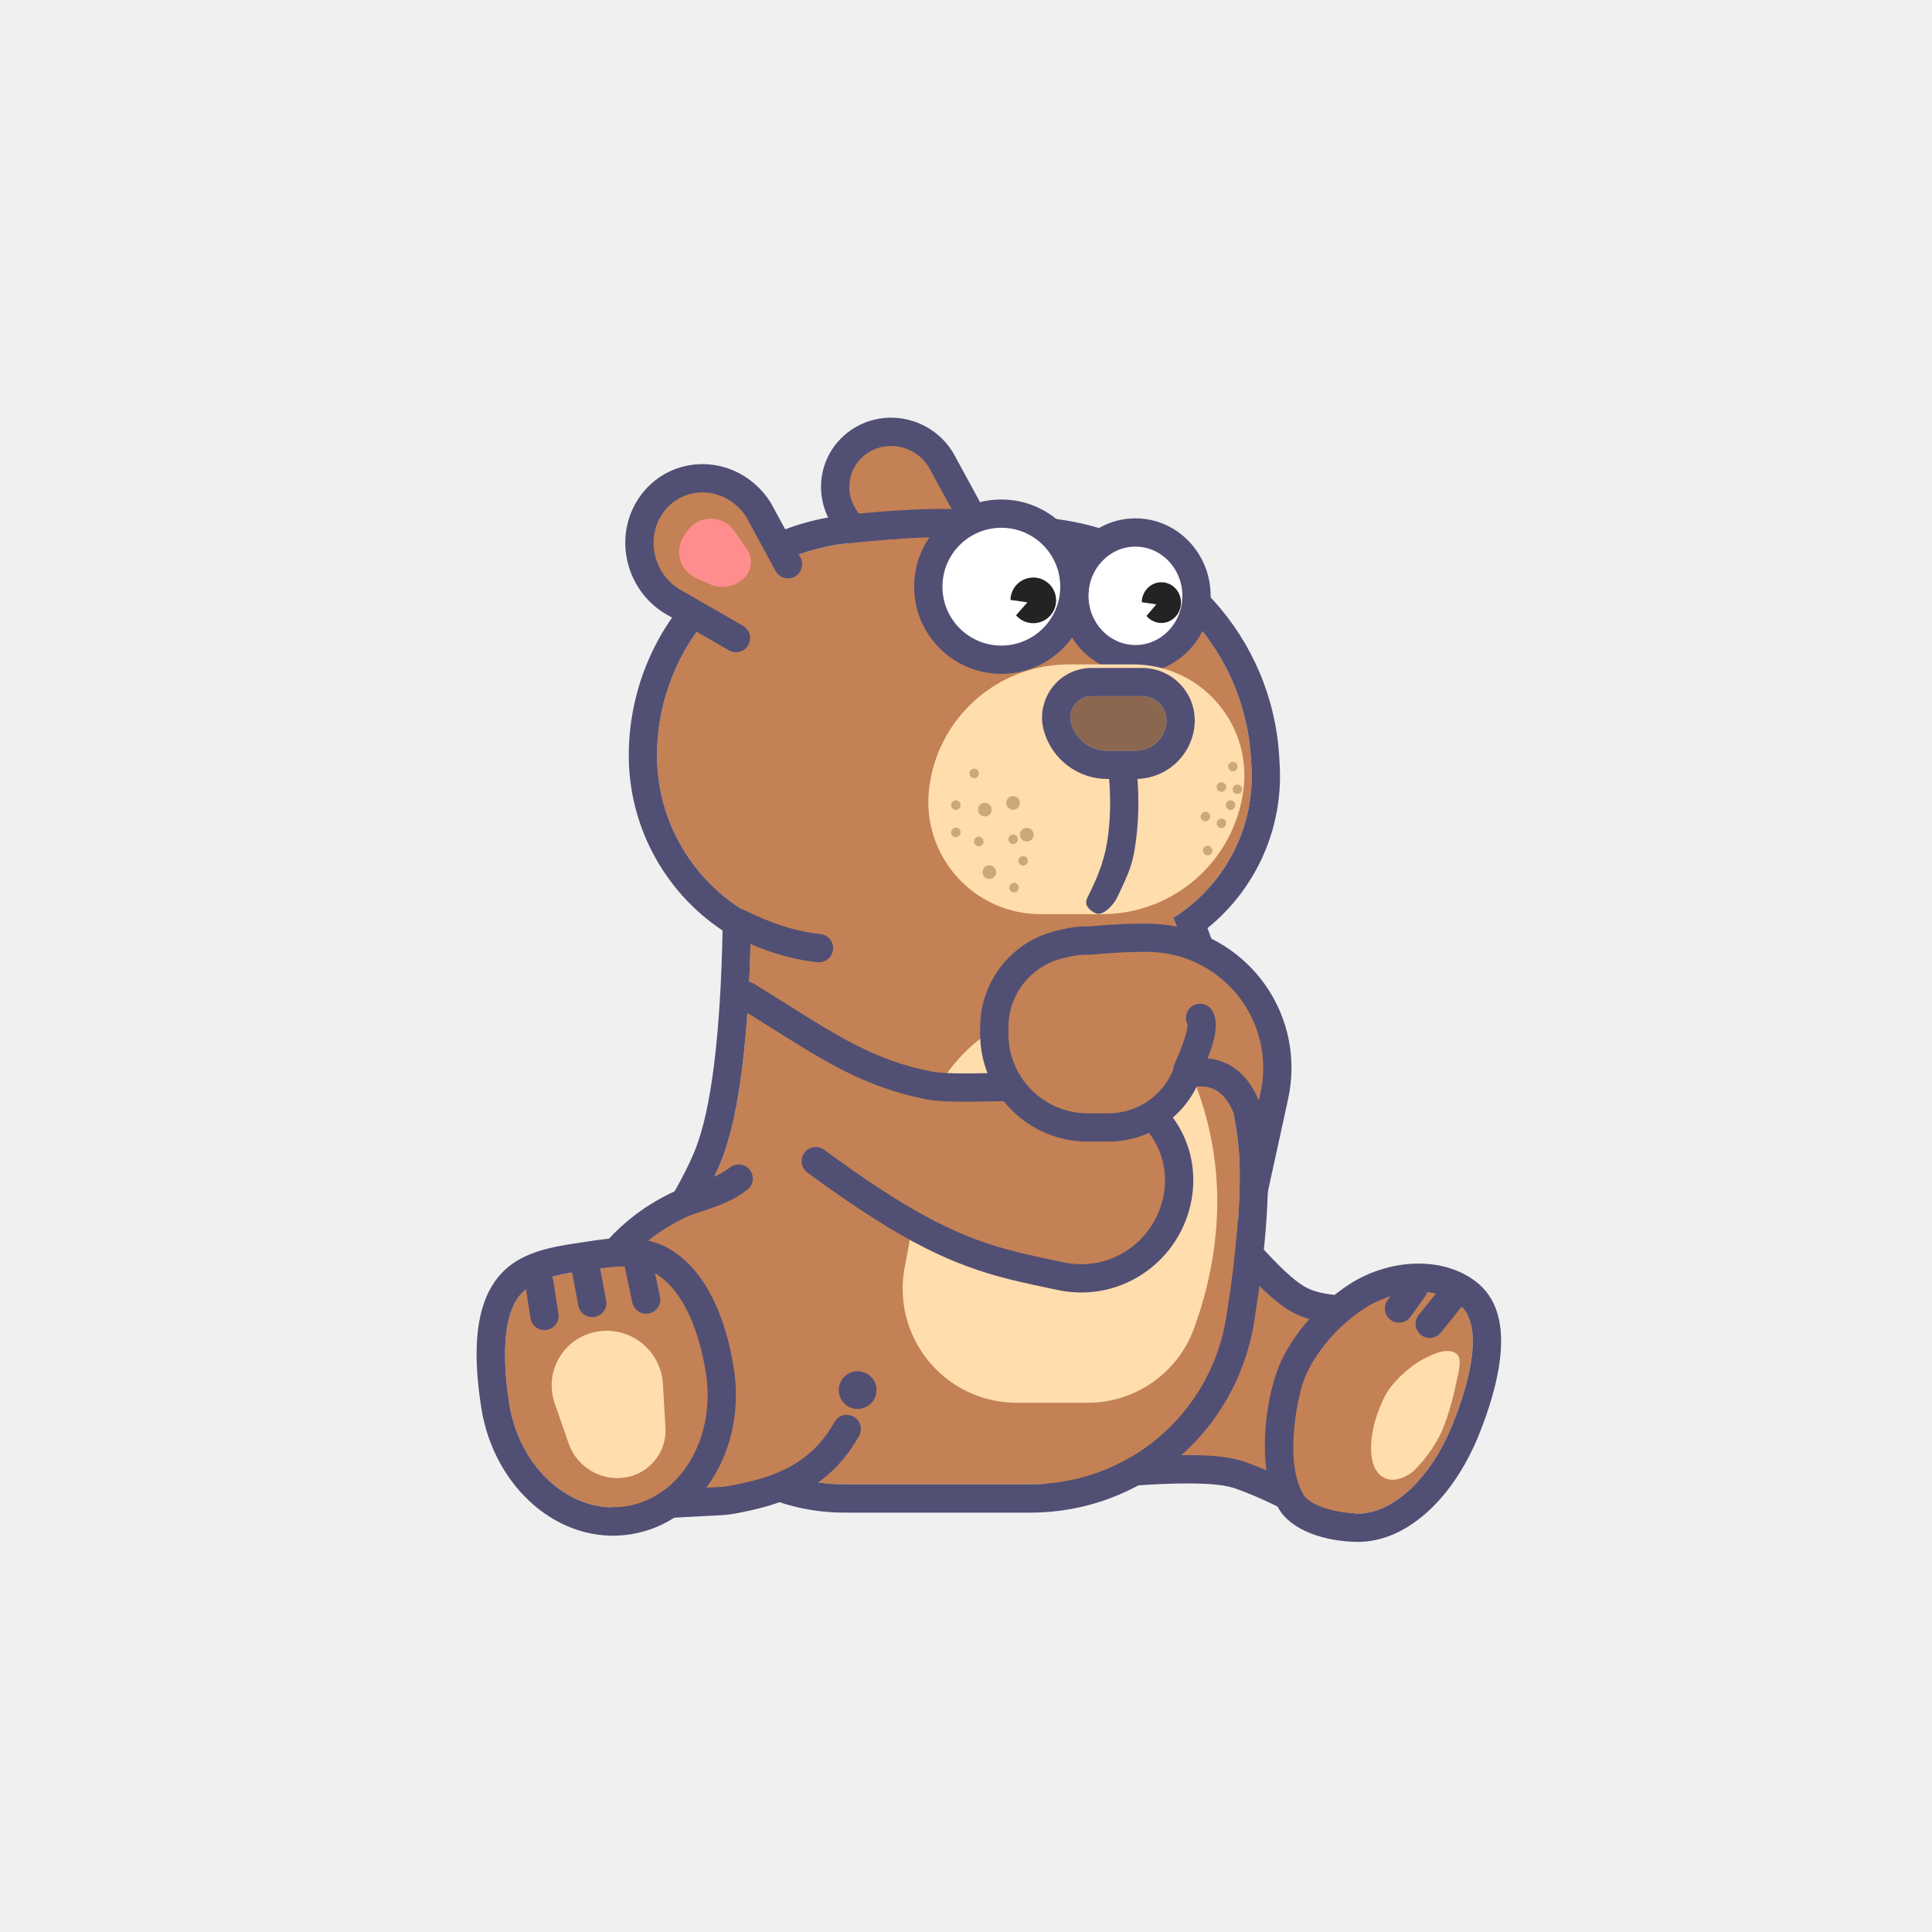
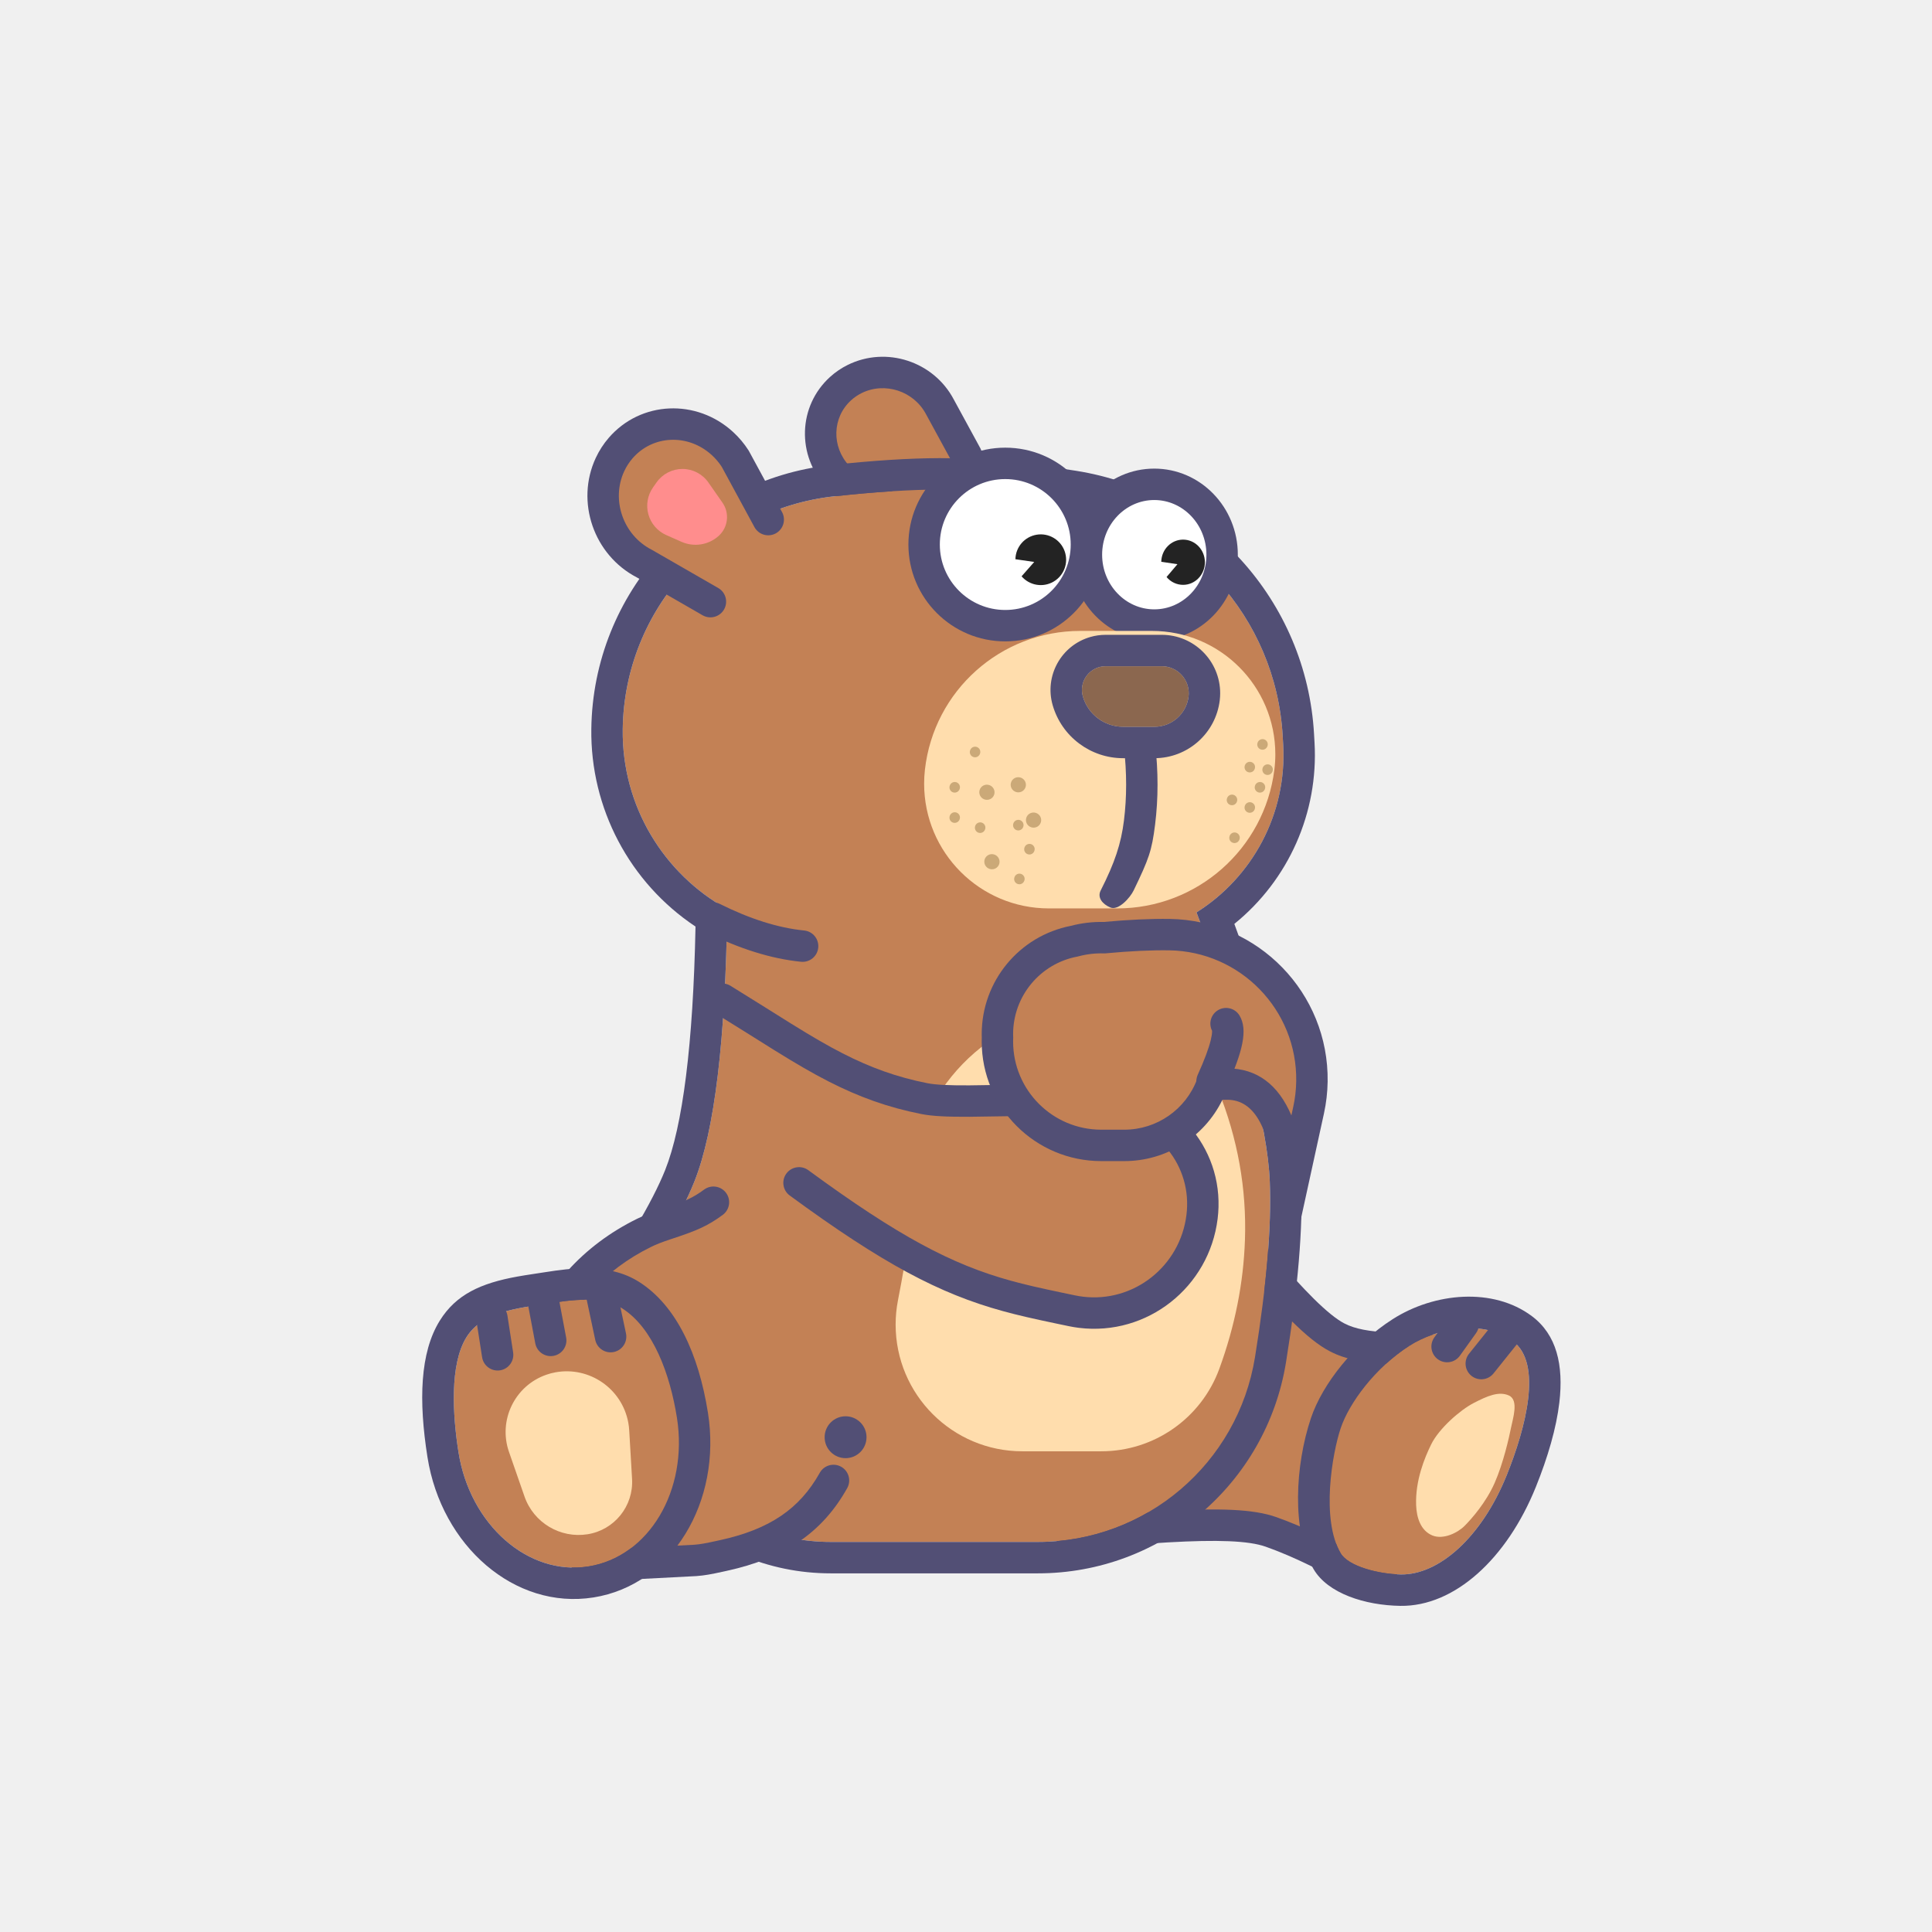
- <svg xmlns="http://www.w3.org/2000/svg" width="800px" height="800px" viewBox="0 0 1024 1024" class="icon" version="1.1">
+ <svg xmlns="http://www.w3.org/2000/svg" width="800px" height="800px" viewBox="51.2 51.2 921.6 921.6" class="icon" version="1.1">
  <path d="M512.102 269.177l-12.281-23.51c-7.443-14.753-25.533-21.014-40.403-13.986-2.465 1.164-4.745 2.657-6.788 4.441-12.383 10.829-13.287 29.646-2.023 42.029 1.823 2.003 3.906 3.764 6.194 5.23l24.856 13.512" fill="#C38155" />
  <path d="M485.743 290.164a7.493 7.493 0 0 1-6.928 13.287l-25.088-13.077-0.472-0.27a38.487 38.487 0 0 1-7.802-6.359c-14.336-15.215-13.612-38.867 1.713-52.748a36.852 36.852 0 0 1 8.419-5.727c18.395-9.089 41.002-1.701 50.593 16.506l12.638 23.202a7.493 7.493 0 0 1-13.16 7.168l-12.69-23.292c-5.859-11.127-19.646-15.632-30.745-10.148-1.823 0.899-3.504 2.043-4.995 3.397-9.059 8.204-9.491 22.216-0.867 31.367a23.47 23.47 0 0 0 4.553 3.749l24.831 12.945z" fill="#524F75" />
  <path d="M561.347 781.939c23.477 0.415 75.289-7.385 96.119 0 13.889 4.925 29.559 12.603 47.009 23.03l29.813-30.498c8.209-16.898 21.799-52.246 18.902-67.437-3.844-20.138-42.249-6.569-64.067-17.84-15.655-8.085-37.084-37.511-46.624-44.824" fill="#C38155" />
  <path d="M728.071 770.113c10.71-22.366 19.748-51.232 17.758-61.672-0.844-4.421-5.844-5.852-24.091-6.351a368.69 368.69 0 0 1-8.259-0.282c-11.948-0.577-20.4-2.133-27.795-5.952-5.522-2.855-11.476-7.702-18.425-14.591a272.007 272.007 0 0 1-8.799-9.206c-2.468-2.682-10.665-11.811-12.181-13.464-3.951-4.308-6.601-6.946-8.337-8.277a7.493 7.493 0 0 1 9.116-11.893c2.652 2.033 5.732 5.1 10.262 10.043 1.591 1.731 9.775 10.849 12.166 13.452a255.361 255.361 0 0 0 8.322 8.702c5.957 5.904 10.892 9.925 14.751 11.916 5.018 2.592 11.669 3.814 21.639 4.298 2.178 0.105 3.834 0.157 7.947 0.27 11.898 0.327 16.864 0.727 22.416 2.315 8.627 2.47 14.371 7.725 15.987 16.209 2.862 15.003-7.128 46.607-19.523 72.115l-0.532 1.094-34.791 35.593-5.07-3.032c-17.053-10.19-32.291-17.653-45.67-22.398-8.185-2.902-23.245-3.382-46.617-2.06-4.031 0.23-8.037 0.487-13.856 0.884-21.249 1.456-26.204 1.728-33.273 1.606a7.493 7.493 0 1 1 0.265-14.983c6.429 0.115 11.359-0.157 31.986-1.573a1151.251 1151.251 0 0 1 14.034-0.894c25.48-1.441 41.687-0.924 52.474 2.897 13.01 4.615 27.421 11.501 43.248 20.657l24.851-25.42z" fill="#524F75" />
  <path d="M719.415 802.242c-10.472-0.16-25.001-3.829-28.689-10.115-9.471-16.144-4.029-47.633 0.01-59.652 4.004-11.906 16.334-28.799 32.833-39.357 13.037-8.342 35.206-12.703 49.367-2.108 14.161 10.592 6.094 41.33-3.015 63.913-11.976 29.691-32.403 47.591-50.506 47.319z" fill="#C38155" />
  <path d="M719.415 802.242c-10.472-0.16-25.001-3.829-28.689-10.115-9.471-16.144-4.029-47.633 0.01-59.652 4.004-11.906 16.334-28.799 32.833-39.357 13.037-8.342 35.206-12.703 49.367-2.108 14.161 10.592 6.094 41.33-3.015 63.913-11.976 29.691-32.403 47.591-50.506 47.319z m64.405-41.717c5.742-14.229 9.79-28.105 11.219-40.311 2.088-17.83-1.269-32.336-13.127-41.205-18.462-13.812-46.47-11.276-66.418 1.484-18.057 11.551-33.407 30.668-38.962 47.209-7.458 22.201-9.356 53.897 1.269 72.005 6.808 11.614 24.534 17.266 41.387 17.52 25.895 0.39 50.863-22.565 64.632-56.702z" fill="#524F75" />
  <path d="M771.005 716.892c-4.82-2.213-10.415 0.255-16.834 3.572-6.424 3.317-16.511 12.116-20.25 19.696-3.139 6.364-7.643 17.231-7.198 29.047 0.22 5.914 2.123 12.116 7.752 14.436 5.16 2.125 12.058-1.239 15.348-4.558 3.294-3.314 10.173-11.044 14.324-20.443 4.151-9.396 6.953-21.901 7.815-26.282 0.864-4.391 3.864-13.26-0.957-15.467z" fill="#FFDDAD" />
  <path d="M776.037 690.88l-12.388 15.46a7.493 7.493 0 0 1-11.699-9.366l12.388-15.465a7.493 7.493 0 0 1 10.532-1.161 7.49 7.49 0 0 1 1.166 10.532zM755.237 687.224l-7.645 10.68a7.493 7.493 0 0 1-12.186-8.726l7.648-10.677a7.493 7.493 0 1 1 12.183 8.724z" fill="#524F75" />
  <path d="M621.96 486.43c22.241 58.863 33.892 101.696 34.956 128.492 0.849 21.399-1.504 49.282-7.053 83.646-8.212 50.815-52.084 88.164-103.556 88.164H447.436c-51.752 0-93.706-41.954-93.706-93.706 0-16.851 4.543-33.392 13.155-47.881 6.998-11.771 12.168-21.844 15.515-30.225 9.668-24.216 14.9-67.569 15.697-130.055-30.138-16.689-50.326-49-49.841-85.811 0.754-57.239 44.094-104.918 101.001-111.114 19.294-2.1 36.032-3.172 50.221-3.214 16.674-0.05 37.518 1.893 62.536 5.829 55.753 8.776 97.832 55.254 101.046 111.601l0.237 4.151c1.903 33.375-14.915 63.49-41.337 80.124z" fill="#C38155" />
  <path d="M663.295 406.303l-0.237-4.151c-3.214-56.347-45.293-102.822-101.046-111.601-25.016-3.934-45.86-5.877-62.534-5.827-14.189 0.042-30.927 1.114-50.221 3.214-56.907 6.196-100.247 53.875-101.001 111.114-0.485 36.812 19.701 69.125 49.844 85.814-0.797 62.489-6.029 105.839-15.697 130.055-3.347 8.379-8.517 18.454-15.515 30.225a93.711 93.711 0 0 0-13.155 47.881c0 51.749 41.952 93.703 93.703 93.703h98.871c51.472 0 95.344-37.349 103.556-88.164 5.552-34.364 7.902-62.247 7.053-83.646-1.064-26.796-12.715-69.63-34.956-128.492 26.422-16.634 43.24-46.749 41.335-80.127z m-23.292 85.611c20.163 54.777 30.815 95.329 31.891 122.413 0.892 22.543-1.536 51.365-7.235 86.633C655.27 759.034 605.137 801.717 546.306 801.717H447.436c-60.029 0-108.691-48.662-108.691-108.691 0-19.548 5.27-38.735 15.258-55.536 6.629-11.149 11.456-20.557 14.478-28.125 8.384-20.999 13.369-59.999 14.491-116.177a111.501 111.501 0 0 1-49.699-94.333c0.854-64.812 49.926-118.799 114.363-125.815 19.783-2.155 37.036-3.259 51.797-3.304 17.565-0.05 39.167 1.963 64.909 6.014 62.721 9.873 110.063 62.159 113.679 125.55l0.237 4.151a103.554 103.554 0 0 1-38.255 86.463z" fill="#524F75" />
  <path d="M559.913 532.777c8.085-1.361 18.255-0.589 30.508 2.305a59.941 59.941 0 0 1 41.832 35.972c9.371 23.312 13.642 47.176 12.812 71.595-0.699 20.58-4.77 41.065-12.211 61.452a59.941 59.941 0 0 1-56.31 39.394H538.899c-33.395 0-60.468-27.074-60.468-60.471 0-3.891 0.375-7.772 1.121-11.591 2.255-11.556 3.891-21.152 4.905-28.787 0.677-5.093 0.882-11.004 0.614-17.738-1.803-45.171 30.255-84.64 74.842-92.133z" fill="#FFDDAD" />
  <path d="M387.864 495.798c16.042 8 31.187 12.748 45.446 14.181a7.493 7.493 0 1 0 1.499-14.913c-12.328-1.239-25.752-5.447-40.258-12.683a7.493 7.493 0 1 0-6.686 13.414z" fill="#524F75" />
  <path d="M448.787 757.408c-10.49 18.767-26.334 30.086-52.561 35.8-4.381 0.954-8.761 1.988-13.242 2.333L331.888 798.196l-17.353-34.381c-23.964-47.479-4.246-100.866 43.877-124.513 11.009-5.41 21.209-5.834 33.18-14.668" fill="#C38155" />
  <path d="M321.224 760.44c-21.869-43.328-4.331-92.385 40.493-114.411 2.637-1.299 5.255-2.308 9.261-3.649l1.871-0.622c10.962-3.619 16.139-5.889 23.192-11.094A7.493 7.493 0 0 0 387.144 618.606c-5.442 4.016-9.436 5.769-18.994 8.924-0.892 0.295-1.381 0.457-1.928 0.642-4.588 1.536-7.757 2.757-11.114 4.408-52.189 25.645-72.951 83.718-47.261 134.614l19.553 38.737 55.973-2.907c4.001-0.305 6.893-0.834 13.102-2.198 0.677-0.15 0.979-0.217 1.349-0.295 27.808-6.059 45.735-18.41 57.506-39.466a7.493 7.493 0 0 0-13.082-7.313c-9.578 17.133-23.832 26.954-47.616 32.134l-1.374 0.302c-5.53 1.214-7.962 1.658-10.849 1.883l-46.033 2.388-15.153-30.018z" fill="#524F75" />
  <path d="M454.556 736.78m-9.99 0a9.99 9.99 0 1 0 19.98 0 9.99 9.99 0 1 0-19.98 0Z" fill="#524F75" />
  <path d="M331.943 798.413c28.772-4.556 47.653-36.31 42.169-70.918-3.287-20.752-11.309-42.758-26.032-52.117-9.833-6.251-24.469-4.126-35.99-2.3-13.996 2.22-30.73 3.716-38.38 16.007-8.067 12.97-6.604 37.146-3.789 54.911C275.404 778.607 303.169 802.966 331.943 798.413z" fill="#C38155" />
  <path d="M331.943 798.413c28.772-4.556 47.653-36.31 42.169-70.918-3.287-20.752-11.309-42.758-26.032-52.117-9.833-6.251-24.469-4.126-35.99-2.3-13.996 2.22-30.73 3.716-38.38 16.007-8.067 12.97-6.604 37.146-3.789 54.911C275.404 778.607 303.169 802.966 331.943 798.413z m2.343 14.801c-37.613 5.959-72.477-24.628-79.165-66.87-4.276-26.989-3.599-49.961 5.869-65.174 7.737-12.438 19.481-17.868 37.096-21.039 2.323-0.417 4.161-0.709 8.092-1.304 1.841-0.282 2.612-0.4 3.567-0.549 9.253-1.466 14.686-2.085 21.022-2.063 9.661 0.035 18.095 1.901 25.35 6.519 17.748 11.279 28.347 34.356 32.793 62.419 6.693 42.241-17.011 82.105-54.622 88.062z" fill="#524F75" />
  <path d="M316.136 705.826c16.239-2.965 31.811 7.8 34.776 24.039 0.22 1.199 0.367 2.41 0.435 3.626l1.359 23.195a25.225 25.225 0 0 1-21.229 26.384 27.323 27.323 0 0 1-30.078-18.005l-7.395-21.254c-5.255-15.095 2.722-31.592 17.82-36.842 1.406-0.497 2.847-0.874 4.313-1.144z" fill="#FFDDAD" />
  <path d="M278.421 680.925l2.727 17.558a7.493 7.493 0 1 0 14.806-2.298l-2.722-17.558a7.495 7.495 0 0 0-14.811 2.298zM330.914 670.458l4.226 19.891a7.493 7.493 0 1 0 14.661-3.109L345.573 667.348a7.493 7.493 0 1 0-14.661 3.109zM302.325 669.671l4.238 22.463a7.493 7.493 0 0 0 14.723-2.78l-4.233-22.461a7.493 7.493 0 0 0-14.728 2.78z" fill="#524F75" />
  <path d="M390.224 338.28l-31.644-18.222c-17.108-8.771-24.454-29.916-16.409-47.231a33.782 33.782 0 0 1 5.095-7.892c12.455-14.391 34.214-15.338 48.6-2.118a36.672 36.672 0 0 1 6.087 7.258l15.772 29.082" fill="#C38155" />
  <path d="M411.136 302.729a7.493 7.493 0 0 0 13.172-7.143l-15.772-29.084-0.272-0.465a44.187 44.187 0 0 0-7.33-8.739c-17.46-16.049-44.082-14.885-59.332 2.73a41.312 41.312 0 0 0-6.229 9.641c-9.716 20.917-0.937 46.312 19.618 56.969l31.497 18.135a7.495 7.495 0 0 0 7.478-12.987l-31.649-18.222-0.32-0.172c-13.532-6.941-19.374-23.754-13.032-37.408 1.039-2.238 2.373-4.306 3.964-6.144 9.661-11.159 26.557-11.893 37.866-1.504 1.788 1.643 3.372 3.512 4.705 5.565l15.637 28.829z" fill="#524F75" />
  <path d="M362.721 283.68l1.681-2.383a15.093 15.093 0 0 1 24.718 0.06l6.716 9.633a12.053 12.053 0 0 1-1.841 15.867 16.499 16.499 0 0 1-17.69 2.802l-7.28-3.219a15.268 15.268 0 0 1-6.301-22.76z" fill="#FF8D8D" />
  <path d="M632.551 325.787a32.366 33.57 17.998 1 0-61.564-20.001 32.366 33.57 17.998 1 0 61.564 20.001Z" fill="#FFFFFF" />
  <path d="M601.807 356.859c-22.076 0-39.859-18.444-39.859-41.062 0-22.62 17.783-41.062 39.859-41.062 22.078 0 39.859 18.444 39.859 41.062s-17.78 41.062-39.859 41.062z m0-14.985c13.677 0 24.873-11.616 24.873-26.077 0-14.463-11.197-26.077-24.873-26.077-13.674 0-24.873 11.614-24.873 26.077 0.002 14.461 11.202 26.077 24.873 26.077z" fill="#524F75" />
  <path d="M607.672 326.446a10.233 10.233 0 0 0 7.877 3.739c5.747 0 10.402-4.83 10.402-10.789s-4.655-10.789-10.402-10.789c-5.677 0-10.292 4.713-10.405 10.572l7.715 1.161-5.187 6.107z" fill="#232323" />
  <path d="M530.732 310.949m-38.712 0a38.712 38.712 0 1 0 77.424 0 38.712 38.712 0 1 0-77.424 0Z" fill="#FFFFFF" />
  <path d="M530.732 357.154c-25.518 0-46.205-20.687-46.205-46.205s20.687-46.205 46.205-46.205 46.205 20.687 46.205 46.205-20.69 46.205-46.205 46.205z m0-14.985c17.241 0 31.22-13.979 31.22-31.22s-13.979-31.22-31.22-31.22-31.22 13.979-31.22 31.22 13.976 31.22 31.22 31.22z" fill="#524F75" />
  <path d="M538.509 326.112a12.098 12.098 0 1 0-2.94-8.152l8.971 1.304-6.032 6.848z" fill="#232323" />
  <path d="M566.497 352.159h34.194c32.511 0 58.865 26.357 58.865 58.868 0 2.445-0.155 4.89-0.457 7.318-4.735 37.813-36.886 66.185-74.994 66.185H551.526C518.666 484.529 492.027 457.89 492.027 425.03c0-2.235 0.125-4.468 0.377-6.686C496.667 380.643 528.556 352.159 566.497 352.159z" fill="#FFDDAD" />
  <path d="M587.336 407.637c1.401 12.113 1.401 23.769 0.007 34.983-1.366 10.992-4.343 20.063-11.099 33.36-1.703 3.354 0.814 6.511 4.63 8.115s9.408-4.635 11.084-8.115c7.25-15.015 8.684-18.874 10.252-31.514 1.541-12.418 1.541-25.273 0.007-38.55a7.493 7.493 0 0 0-14.883 1.721z" fill="#524F75" />
  <path d="M518.698 410.685a2.498 2.498 0 1 0-4.751-1.543 2.498 2.498 0 1 0 4.751 1.543Z" fill="#CBA978" />
  <path d="M508.99 427.53a2.498 2.498 0 1 0-4.751-1.543 2.498 2.498 0 1 0 4.751 1.543Z" fill="#CBA978" />
  <path d="M521.121 446.781a2.498 2.498 0 1 0-4.751-1.543 2.498 2.498 0 1 0 4.751 1.543Z" fill="#CBA978" />
  <path d="M539.324 445.578a2.498 2.498 0 1 0-4.751-1.543 2.498 2.498 0 1 0 4.751 1.543Z" fill="#CBA978" />
  <path d="M525.44 430.25a3.641 3.609 17.998 1 0-6.927-2.25 3.641 3.609 17.998 1 0 6.927 2.25Z" fill="#CBA978" />
  <path d="M527.832 463.378a3.641 3.611 17.998 1 0-6.927-2.25 3.641 3.611 17.998 1 0 6.927 2.25Z" fill="#CBA978" />
  <path d="M539.846 471.247a2.498 2.498 0 1 0-4.751-1.543 2.498 2.498 0 1 0 4.751 1.543Z" fill="#CBA978" />
  <path d="M544.633 457.049a2.498 2.498 0 1 0-4.751-1.543 2.498 2.498 0 1 0 4.751 1.543Z" fill="#CBA978" />
  <path d="M547.691 443.525a3.639 3.611 17.998 1 0-6.922-2.249 3.639 3.611 17.998 1 0 6.922 2.249Z" fill="#CBA978" />
  <path d="M508.989 441.968a2.498 2.498 0 1 0-4.751-1.543 2.498 2.498 0 1 0 4.751 1.543Z" fill="#CBA978" />
  <path d="M649.748 417.905a2.498 2.498 0 1 0-4.751-1.543 2.498 2.498 0 1 0 4.751 1.543Z" fill="#CBA978" />
  <path d="M649.748 437.158a2.498 2.498 0 1 0-4.751-1.543 2.498 2.498 0 1 0 4.751 1.543Z" fill="#CBA978" />
  <path d="M642.467 451.597a2.498 2.498 0 1 0-4.751-1.543 2.498 2.498 0 1 0 4.751 1.543Z" fill="#CBA978" />
  <path d="M655.814 407.077a2.498 2.498 0 1 0-4.751-1.543 2.498 2.498 0 1 0 4.751 1.543Z" fill="#CBA978" />
  <path d="M654.599 427.531a2.498 2.498 0 1 0-4.751-1.543 2.498 2.498 0 1 0 4.751 1.543Z" fill="#CBA978" />
  <path d="M641.254 433.549a2.498 2.498 0 1 0-4.751-1.543 2.498 2.498 0 1 0 4.751 1.543Z" fill="#CBA978" />
  <path d="M658.243 419.107a2.498 2.498 0 1 0-4.751-1.543 2.498 2.498 0 1 0 4.751 1.543Z" fill="#CBA978" />
  <path d="M540.41 426.681a3.639 3.611 17.998 1 0-6.922-2.249 3.639 3.611 17.998 1 0 6.922 2.249Z" fill="#CBA978" />
  <path d="M578.602 369.005h26.766a12.89 12.89 0 0 1 12.8 14.441 16.409 16.409 0 0 1-16.292 14.441h-14.913a20.005 20.005 0 0 1-19.214-14.441 11.301 11.301 0 0 1 10.852-14.441z" fill="#8B674F" />
  <path d="M578.602 369.005a11.301 11.301 0 0 0-10.854 14.441 20.005 20.005 0 0 0 19.214 14.441h14.913a16.409 16.409 0 0 0 16.292-14.441 12.892 12.892 0 0 0-12.8-14.441H578.602z m0-14.985h26.766c15.395 0 27.878 12.483 27.878 27.878 0 1.119-0.067 2.238-0.2 3.347a31.399 31.399 0 0 1-31.17 27.628h-14.913a34.991 34.991 0 0 1-33.61-25.258c-4.034-13.944 3.996-28.52 17.94-32.556a26.217 26.217 0 0 1 7.308-1.039z" fill="#524F75" />
  <path d="M397.15 525.909c37.788 24.049 59.087 41.225 95.539 49.097 13.319 2.875 43.228 0.594 83.296 2.335 27.665 1.201 49.844 23.627 48.59 51.52a50.768 50.768 0 0 1-0.447 4.803c-4.016 28.58-30.245 48.52-58.588 44.539a50.601 50.601 0 0 1-4.231-0.779c-40.85-9.278-64.395-14.066-129.184-63.338" fill="#C38155" />
  <path d="M391.865 534.226c6.861 4.201 27.508 17.183 28.727 17.942 10.407 6.454 18.055 10.904 25.665 14.806 14.663 7.51 28.512 12.488 44.447 15.64 5.195 1.026 12.071 1.361 22.895 1.309 4.84-0.025 27.096-0.427 33.165-0.485 10.1-0.092 19.281-0.045 28.522 0.195 23.987 0.624 42.826 19.633 42.186 42.966-0.04 1.374-0.142 2.742-0.307 4.106-3.015 24.554-25.17 42.011-49.454 39.029-1.214-0.15-2.425-0.35-3.624-0.599l-3.077-0.642-3.01-0.629c-11.119-2.333-17.698-3.841-24.491-5.707-28.235-7.755-53.693-21.197-96.793-52.806a7.493 7.493 0 0 0-8.859 12.086c44.464 32.608 71.488 46.877 101.686 55.171 7.161 1.968 13.986 3.532 25.385 5.922l3.02 0.632 3.077 0.642a58.143 58.143 0 0 0 4.86 0.804c32.528 3.996 62.134-19.336 66.153-52.077 0.225-1.831 0.362-3.674 0.415-5.517 0.874-31.771-24.653-57.526-56.775-58.361a814.387 814.387 0 0 0-29.054-0.2c-6.171 0.057-28.38 0.465-33.098 0.485-9.858 0.047-16.002-0.252-19.916-1.026-14.513-2.867-27.054-7.375-40.523-14.276-7.178-3.676-14.508-7.942-24.596-14.201-1.149-0.714-21.854-13.729-28.807-17.987a7.495 7.495 0 0 0-10.302 2.478 7.498 7.498 0 0 0 2.483 10.302z" fill="#524F75" />
  <path d="M578.018 498.493c11.776-1.101 22.116-1.588 31.035-1.456 38.098 0.564 68.528 31.909 67.961 70.007a68.89 68.89 0 0 1-1.581 13.707L666.986 619.395c-2.178-34.054-12.32-51.078-30.418-51.078-2.16 0-4.586 0.07-7.273 0.215-5.672 15.245-19.521 26.814-36.789 28.762-1.656 0.185-3.322 0.28-4.99 0.28h-10.979c-27.366 0-49.552-22.183-49.552-49.549 0-0.659 0.012-1.311 0.04-1.961a30.36 30.36 0 0 1-0.04-1.581c0-21.806 15.56-40.326 36.692-44.324a49.602 49.602 0 0 1 12.857-1.686h0.062c0.475 0.002 0.949 0.007 1.421 0.02z" fill="#C38155" />
  <path d="M668.11 579.152c0.879-4.014 1.351-8.107 1.411-12.218 0.505-33.964-26.622-61.902-60.583-62.407-8.624-0.127-18.702 0.345-30.225 1.424l-0.442 0.042-0.445-0.01a42.279 42.279 0 0 0-12.213 1.414l-0.544 0.125c-17.7 3.352-30.595 18.862-30.595 36.964 0 0.407 0.01 0.812 0.03 1.219l0.015 0.325-0.01 0.327c-0.025 0.554-0.035 1.111-0.035 1.671 0 23.227 18.829 42.056 42.059 42.056h10.979a37.071 37.071 0 0 0 34.761-24.164l1.716-4.606 4.908-0.262c2.812-0.15 5.367-0.225 7.67-0.225 14.261 0 24.394 7.765 30.645 22.441l0.899-4.116z m-58.947-89.607c42.236 0.627 75.971 35.375 75.344 77.612a76.39 76.39 0 0 1-1.756 15.195l-19.833 90.769-3.404-53.246c-1.961-30.615-9.97-44.064-22.943-44.064-0.722 0-1.474 0.007-2.26 0.025a52.029 52.029 0 0 1-46.792 29.231h-10.979c-31.504 0-57.044-25.54-57.044-57.042 0-0.647 0.01-1.291 0.032-1.931a38.512 38.512 0 0 1-0.032-1.611c0-25.223 17.895-46.837 42.516-51.635a57.094 57.094 0 0 1 15.74-1.858c11.851-1.096 22.316-1.578 31.412-1.446z" fill="#524F75" />
  <path d="M629.385 543.249c0 0.939-0.195 2.318-0.622 4.071-0.982 4.046-3.047 9.591-6.199 16.526a7.493 7.493 0 0 0 13.644 6.201c7.805-17.178 10.355-27.69 6.241-34.461a7.493 7.493 0 0 0-13.075 7.298c0.005 0.092 0.01 0.215 0.01 0.365z" fill="#524F75" />
</svg>
